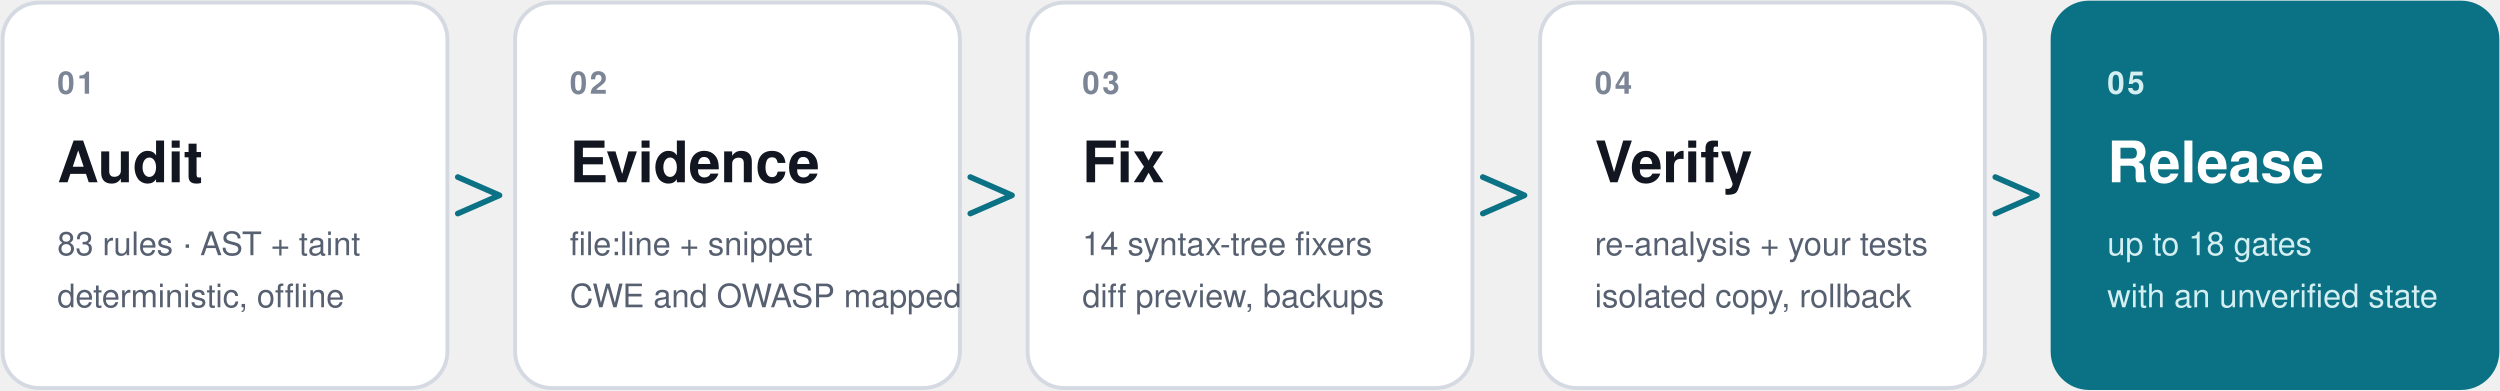
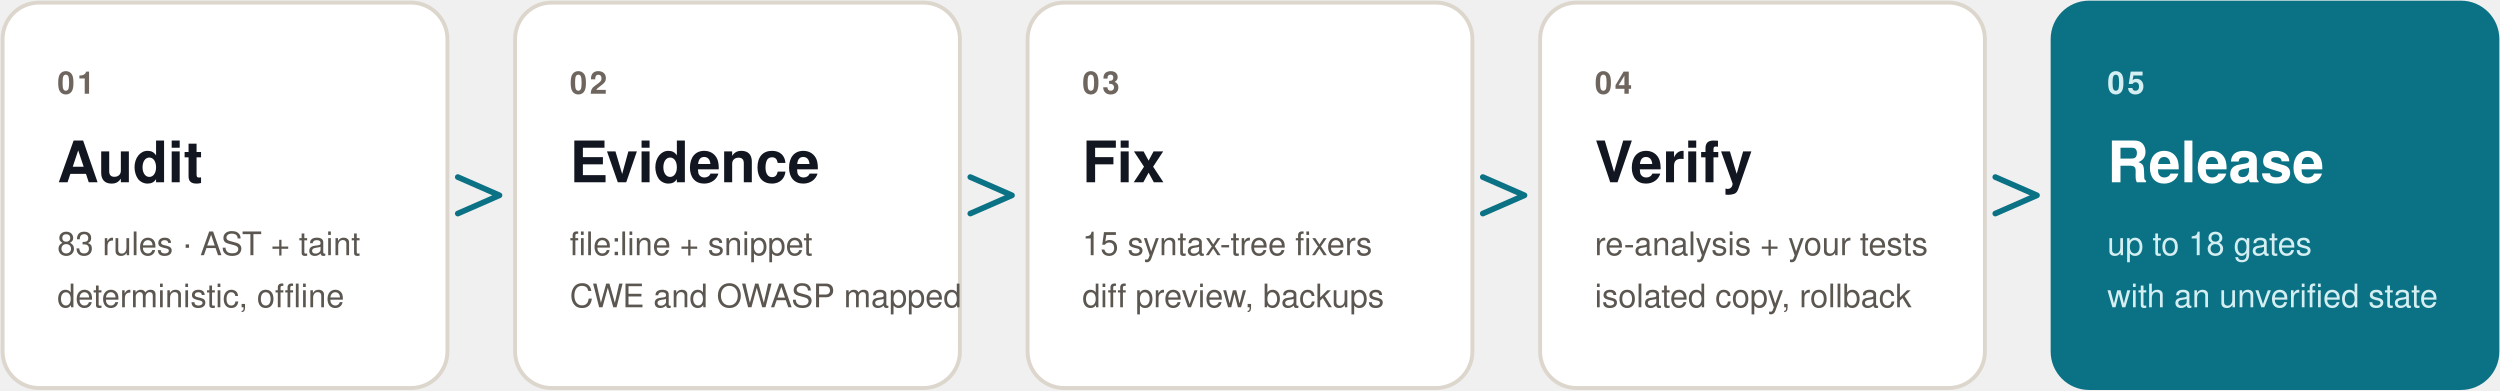
<svg xmlns="http://www.w3.org/2000/svg" width="960" height="150" viewBox="0 0 960 150" role="img" aria-labelledby="t d">
  <style>text{font-family:-apple-system,BlinkMacSystemFont,"Segoe UI",Helvetica,Arial,sans-serif}</style>
-   <rect x="1.0" y="1" width="170.8" height="148" rx="14" fill="#ffffff" stroke="#d5dae2" stroke-width="1.5" />
-   <text x="22.0" y="36" font-size="12" font-weight="600" fill="#7c8595" letter-spacing="1">01</text>
+   <rect x="1.0" y="1" width="170.8" height="148" rx="14" fill="#ffffff" stroke="#dcd6cd" stroke-width="1.5" />
+   <text x="22.0" y="36" font-size="12" font-weight="600" fill="#6e665e" letter-spacing="1">01</text>
  <text x="22.0" y="70" font-size="22" font-weight="700" fill="#121620">Audit</text>
-   <text x="22.0" y="98" font-size="12.5" fill="#566070">83 rules · AST + taint</text>
-   <text x="22.0" y="118" font-size="12.5" fill="#566070">deterministic, offline</text>
+   <text x="22.0" y="98" font-size="12.5" fill="#5b5650">83 rules · AST + taint</text>
+   <text x="22.0" y="118" font-size="12.5" fill="#5b5650">deterministic, offline</text>
  <path d="M175.8 68.0 l16 7 l-16 7" fill="none" stroke="#0b7285" stroke-width="2.2" stroke-linecap="round" stroke-linejoin="round" />
-   <rect x="197.8" y="1" width="170.8" height="148" rx="14" fill="#ffffff" stroke="#d5dae2" stroke-width="1.5" />
-   <text x="218.8" y="36" font-size="12" font-weight="600" fill="#7c8595" letter-spacing="1">02</text>
+   <rect x="197.8" y="1" width="170.8" height="148" rx="14" fill="#ffffff" stroke="#dcd6cd" stroke-width="1.5" />
+   <text x="218.8" y="36" font-size="12" font-weight="600" fill="#6e665e" letter-spacing="1">02</text>
  <text x="218.8" y="70" font-size="22" font-weight="700" fill="#121620">Evidence</text>
-   <text x="218.8" y="98" font-size="12.5" fill="#566070">file:line + snippet</text>
-   <text x="218.8" y="118" font-size="12.5" fill="#566070">CWE and OWASP mapped</text>
+   <text x="218.8" y="98" font-size="12.5" fill="#5b5650">file:line + snippet</text>
+   <text x="218.8" y="118" font-size="12.5" fill="#5b5650">CWE and OWASP mapped</text>
  <path d="M372.6 68.0 l16 7 l-16 7" fill="none" stroke="#0b7285" stroke-width="2.2" stroke-linecap="round" stroke-linejoin="round" />
-   <rect x="394.6" y="1" width="170.8" height="148" rx="14" fill="#ffffff" stroke="#d5dae2" stroke-width="1.5" />
-   <text x="415.6" y="36" font-size="12" font-weight="600" fill="#7c8595" letter-spacing="1">03</text>
+   <rect x="394.6" y="1" width="170.8" height="148" rx="14" fill="#ffffff" stroke="#dcd6cd" stroke-width="1.5" />
+   <text x="415.6" y="36" font-size="12" font-weight="600" fill="#6e665e" letter-spacing="1">03</text>
  <text x="415.6" y="70" font-size="22" font-weight="700" fill="#121620">Fix</text>
-   <text x="415.6" y="98" font-size="12.5" fill="#566070">14 syntax-tree fixers</text>
-   <text x="415.6" y="118" font-size="12.5" fill="#566070">diff preview, backups</text>
+   <text x="415.6" y="98" font-size="12.5" fill="#5b5650">15 syntax-tree fixers</text>
+   <text x="415.6" y="118" font-size="12.5" fill="#5b5650">diff preview, backups</text>
  <path d="M569.4 68.0 l16 7 l-16 7" fill="none" stroke="#0b7285" stroke-width="2.2" stroke-linecap="round" stroke-linejoin="round" />
-   <rect x="591.4" y="1" width="170.8" height="148" rx="14" fill="#ffffff" stroke="#d5dae2" stroke-width="1.5" />
-   <text x="612.4" y="36" font-size="12" font-weight="600" fill="#7c8595" letter-spacing="1">04</text>
+   <rect x="591.4" y="1" width="170.8" height="148" rx="14" fill="#ffffff" stroke="#dcd6cd" stroke-width="1.5" />
+   <text x="612.4" y="36" font-size="12" font-weight="600" fill="#6e665e" letter-spacing="1">04</text>
  <text x="612.4" y="70" font-size="22" font-weight="700" fill="#121620">Verify</text>
-   <text x="612.4" y="98" font-size="12.5" fill="#566070">re-analysis + your tests</text>
-   <text x="612.4" y="118" font-size="12.5" fill="#566070">isolated copy, rollback</text>
+   <text x="612.4" y="98" font-size="12.5" fill="#5b5650">re-analysis + your tests</text>
+   <text x="612.4" y="118" font-size="12.5" fill="#5b5650">isolated copy, rollback</text>
  <path d="M766.2 68.0 l16 7 l-16 7" fill="none" stroke="#0b7285" stroke-width="2.2" stroke-linecap="round" stroke-linejoin="round" />
  <rect x="788.2" y="1" width="170.8" height="148" rx="14" fill="#0b7285" stroke="#0b7285" stroke-width="1.5" />
  <text x="809.2" y="36" font-size="12" font-weight="600" fill="#d4eef2" letter-spacing="1">05</text>
  <text x="809.2" y="70" font-size="22" font-weight="700" fill="#ffffff">Release</text>
  <text x="809.2" y="98" font-size="12.5" fill="#d4eef2">up to 18 gates</text>
  <text x="809.2" y="118" font-size="12.5" fill="#d4eef2">with an unverified state</text>
</svg>
